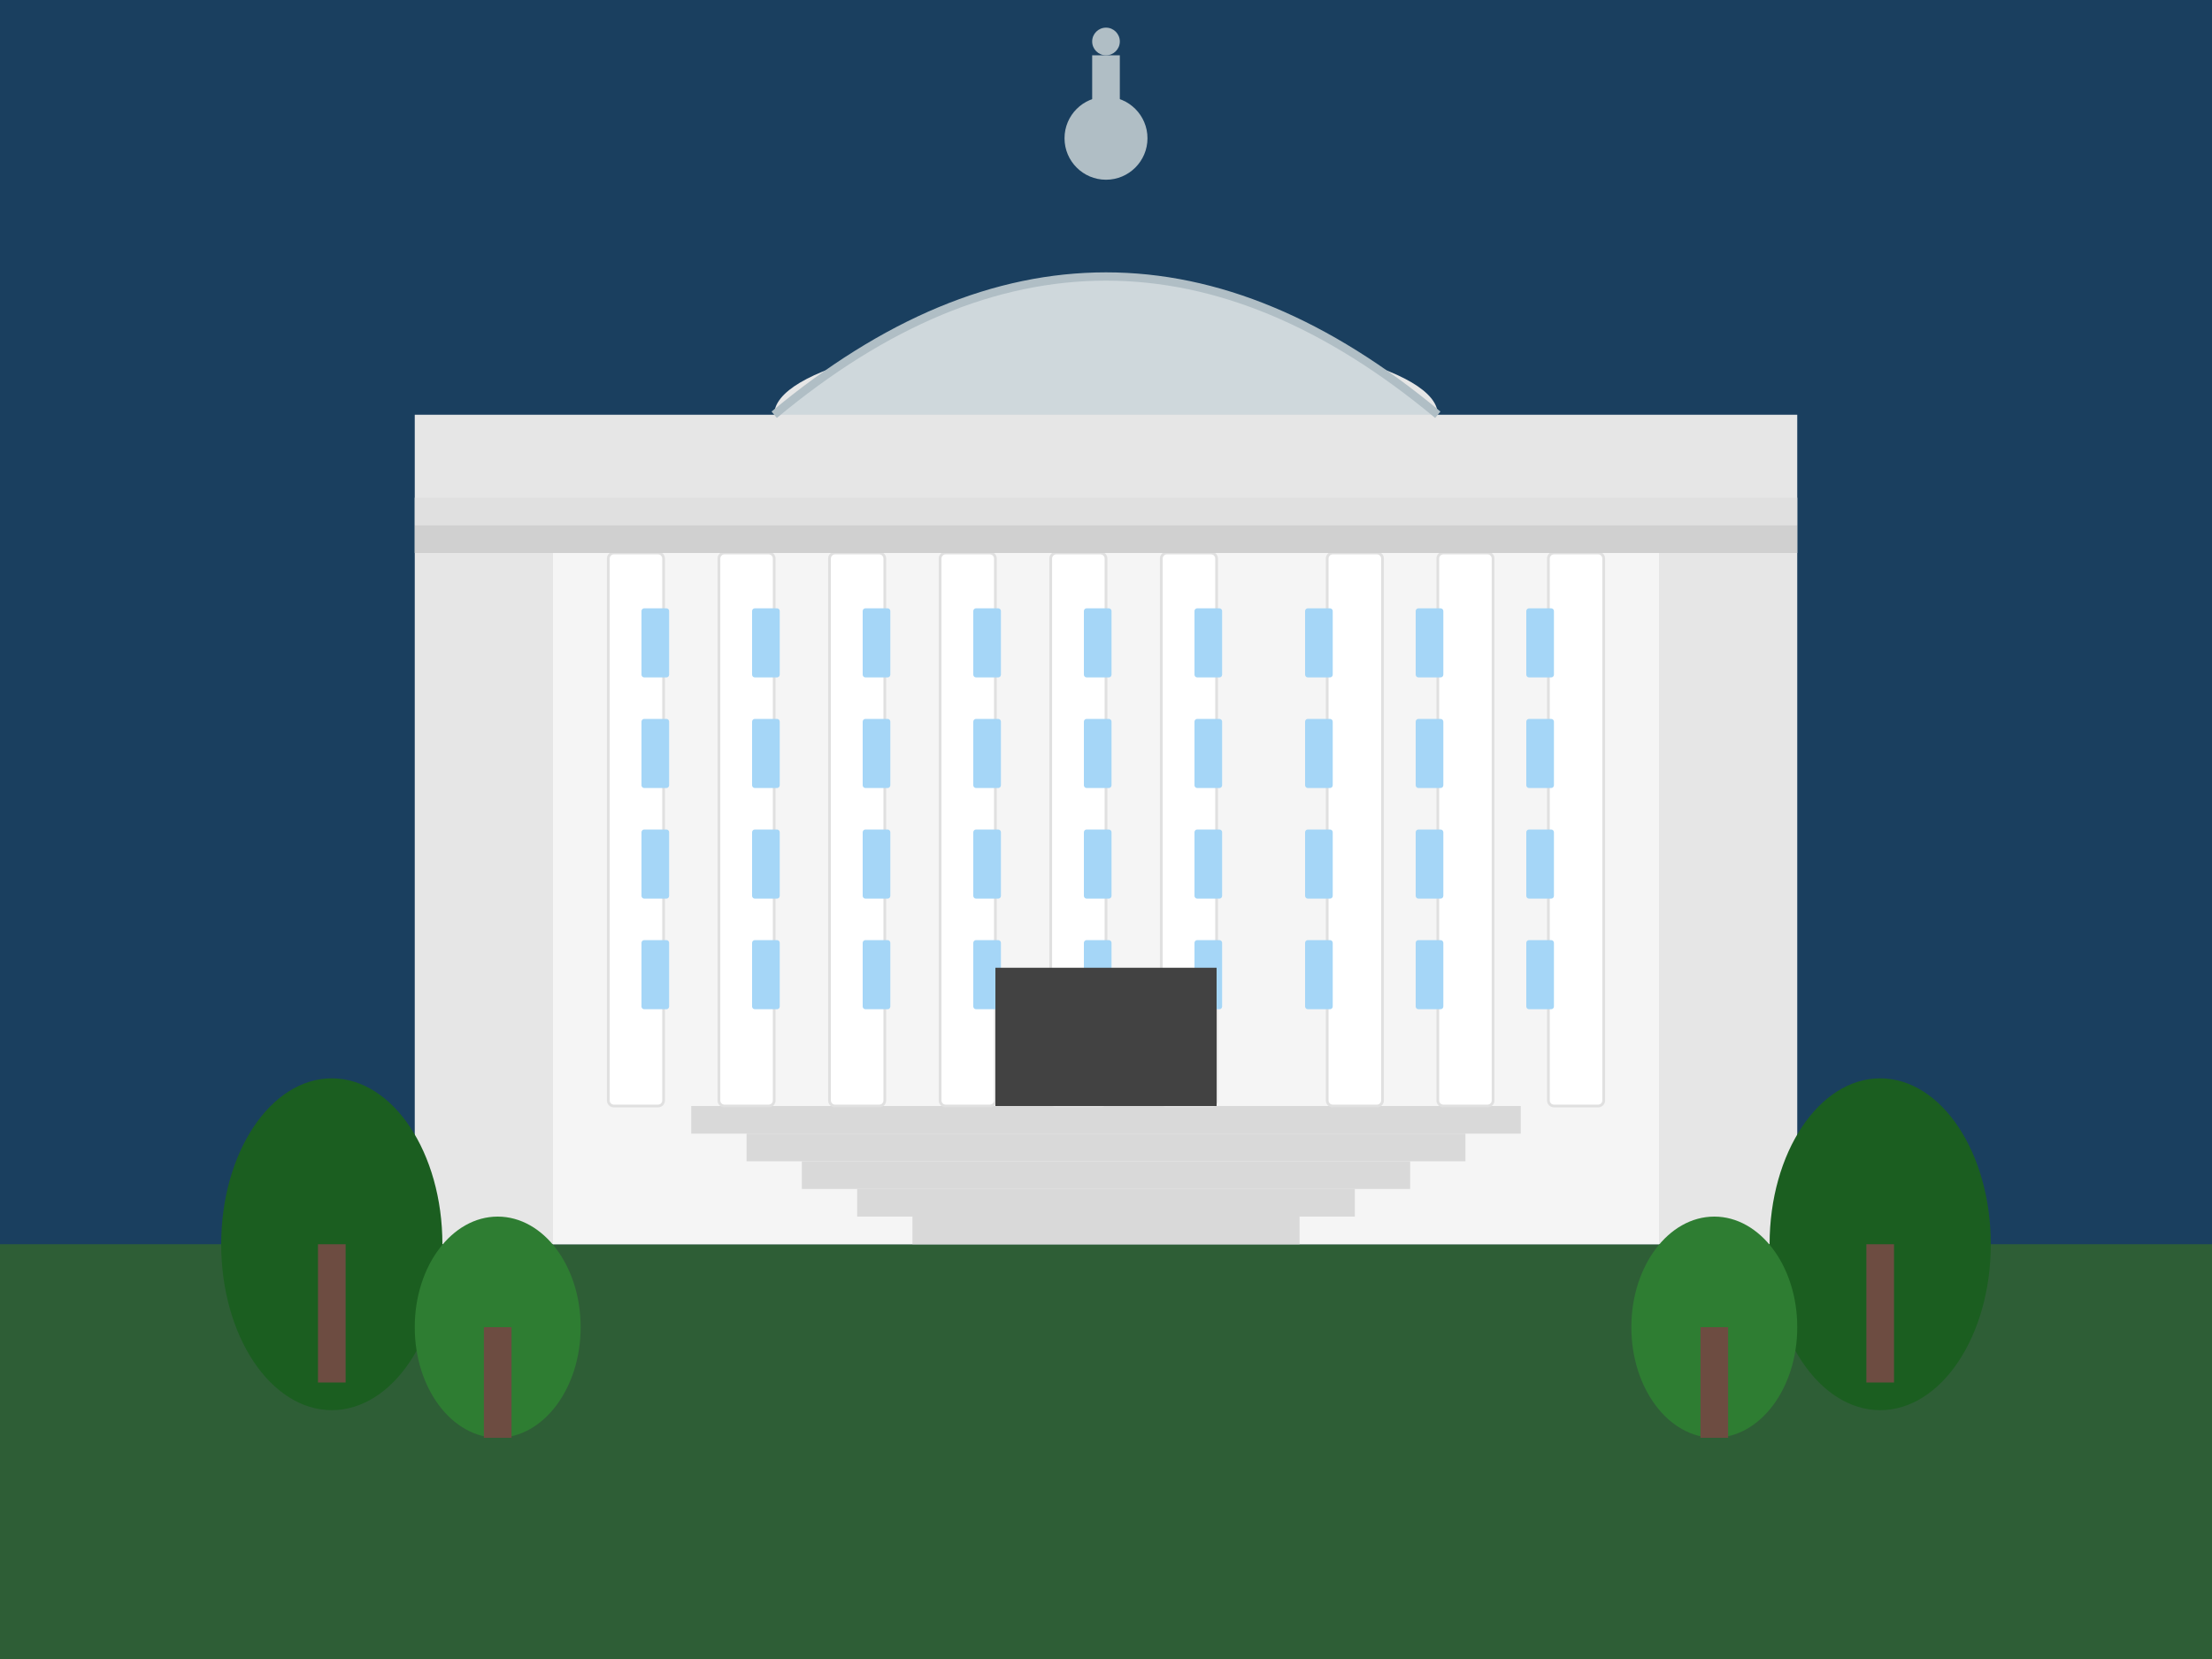
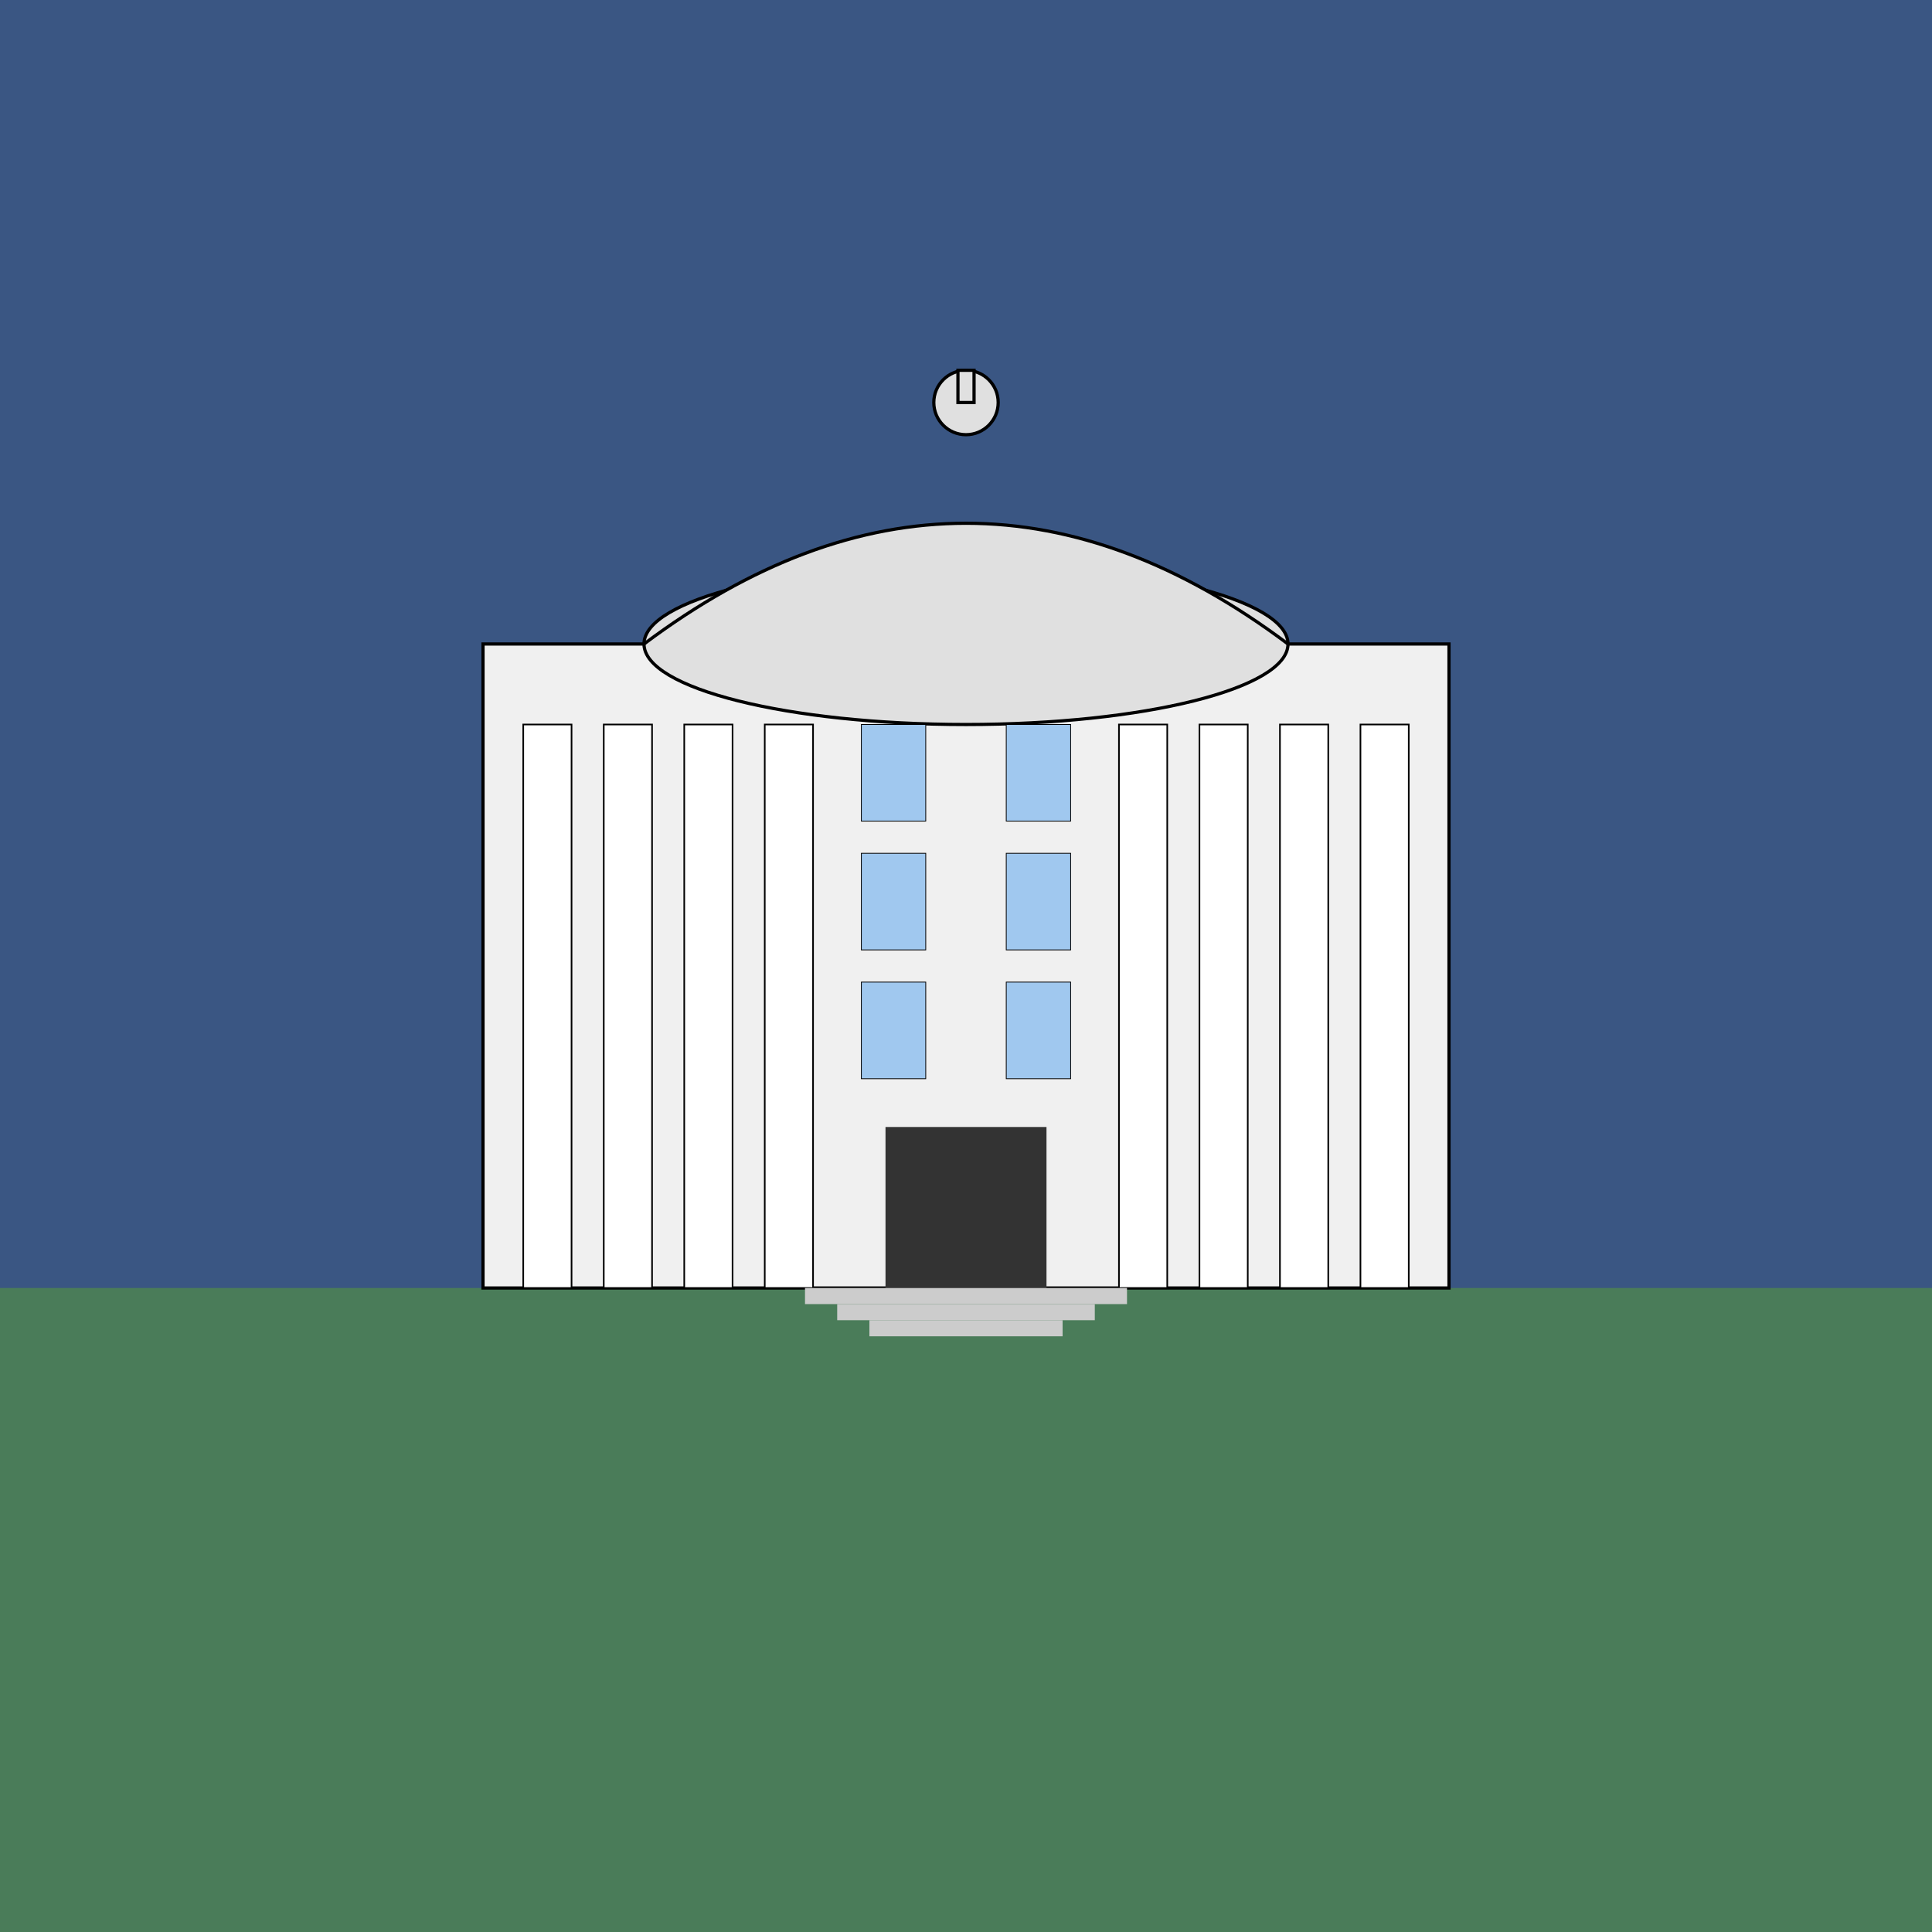
- <svg xmlns="http://www.w3.org/2000/svg" width="800" height="600" viewBox="0 0 800 600">
-   <rect width="800" height="600" fill="#1a3f5f" />
-   <rect y="450" width="800" height="150" fill="#2e5e36" />
-   <rect x="150" y="150" width="500" height="300" fill="#e6e6e6" />
-   <ellipse cx="400" cy="150" rx="120" ry="30" fill="#e6e6e6" />
-   <path d="M 280,150 Q 400,50 520,150" fill="#cfd8dc" stroke="#b0bec5" stroke-width="3" />
-   <circle cx="400" cy="50" r="15" fill="#b0bec5" />
-   <rect x="395" y="20" width="10" height="30" fill="#b0bec5" />
-   <circle cx="400" cy="15" r="5" fill="#b0bec5" />
-   <rect x="200" y="200" width="400" height="250" fill="#f5f5f5" />
-   <rect x="250" y="400" width="300" height="10" fill="#d9d9d9" />
-   <rect x="270" y="410" width="260" height="10" fill="#d9d9d9" />
-   <rect x="290" y="420" width="220" height="10" fill="#d9d9d9" />
-   <rect x="310" y="430" width="180" height="10" fill="#d9d9d9" />
-   <rect x="330" y="440" width="140" height="10" fill="#d9d9d9" />
-   <g fill="#ffffff" stroke="#e0e0e0" stroke-width="1">
-     <rect x="220" y="200" width="20" height="200" rx="2" />
-     <rect x="260" y="200" width="20" height="200" rx="2" />
-     <rect x="300" y="200" width="20" height="200" rx="2" />
-     <rect x="480" y="200" width="20" height="200" rx="2" />
-     <rect x="520" y="200" width="20" height="200" rx="2" />
-     <rect x="560" y="200" width="20" height="200" rx="2" />
-     <rect x="340" y="200" width="20" height="200" rx="2" />
-     <rect x="380" y="200" width="20" height="200" rx="2" />
-     <rect x="420" y="200" width="20" height="200" rx="2" />
-   </g>
-   <g fill="#a5d6f7">
-     <rect x="232" y="220" width="10" height="25" rx="1" />
-     <rect x="232" y="260" width="10" height="25" rx="1" />
-     <rect x="232" y="300" width="10" height="25" rx="1" />
-     <rect x="232" y="340" width="10" height="25" rx="1" />
-     <rect x="272" y="220" width="10" height="25" rx="1" />
-     <rect x="272" y="260" width="10" height="25" rx="1" />
-     <rect x="272" y="300" width="10" height="25" rx="1" />
-     <rect x="272" y="340" width="10" height="25" rx="1" />
-     <rect x="312" y="220" width="10" height="25" rx="1" />
-     <rect x="312" y="260" width="10" height="25" rx="1" />
-     <rect x="312" y="300" width="10" height="25" rx="1" />
-     <rect x="312" y="340" width="10" height="25" rx="1" />
-     <rect x="352" y="220" width="10" height="25" rx="1" />
-     <rect x="352" y="260" width="10" height="25" rx="1" />
-     <rect x="352" y="300" width="10" height="25" rx="1" />
-     <rect x="352" y="340" width="10" height="25" rx="1" />
-     <rect x="392" y="220" width="10" height="25" rx="1" />
-     <rect x="392" y="260" width="10" height="25" rx="1" />
-     <rect x="392" y="300" width="10" height="25" rx="1" />
-     <rect x="392" y="340" width="10" height="25" rx="1" />
-     <rect x="432" y="220" width="10" height="25" rx="1" />
-     <rect x="432" y="260" width="10" height="25" rx="1" />
-     <rect x="432" y="300" width="10" height="25" rx="1" />
-     <rect x="432" y="340" width="10" height="25" rx="1" />
-     <rect x="472" y="220" width="10" height="25" rx="1" />
-     <rect x="472" y="260" width="10" height="25" rx="1" />
-     <rect x="472" y="300" width="10" height="25" rx="1" />
-     <rect x="472" y="340" width="10" height="25" rx="1" />
-     <rect x="512" y="220" width="10" height="25" rx="1" />
-     <rect x="512" y="260" width="10" height="25" rx="1" />
-     <rect x="512" y="300" width="10" height="25" rx="1" />
-     <rect x="512" y="340" width="10" height="25" rx="1" />
-     <rect x="552" y="220" width="10" height="25" rx="1" />
-     <rect x="552" y="260" width="10" height="25" rx="1" />
-     <rect x="552" y="300" width="10" height="25" rx="1" />
-     <rect x="552" y="340" width="10" height="25" rx="1" />
-   </g>
-   <rect x="360" y="350" width="80" height="50" fill="#424242" />
-   <rect x="150" y="180" width="500" height="10" fill="#e0e0e0" />
-   <rect x="150" y="190" width="500" height="10" fill="#d0d0d0" />
-   <g>
-     <ellipse cx="120" cy="450" rx="40" ry="60" fill="#1b5e20" />
-     <rect x="115" y="450" width="10" height="50" fill="#6d4c41" />
-     <ellipse cx="680" cy="450" rx="40" ry="60" fill="#1b5e20" />
-     <rect x="675" y="450" width="10" height="50" fill="#6d4c41" />
-     <ellipse cx="180" cy="480" rx="30" ry="40" fill="#2e7d32" />
-     <rect x="175" y="480" width="10" height="40" fill="#6d4c41" />
-     <ellipse cx="620" cy="480" rx="30" ry="40" fill="#2e7d32" />
-     <rect x="615" y="480" width="10" height="40" fill="#6d4c41" />
-   </g>
+ <svg xmlns="http://www.w3.org/2000/svg" width="1200" height="1200" viewBox="0 0 1200 1200">
+   <style>
+     .building {fill:#f0f0f0; stroke:#000000; stroke-width:2;}
+     .dome {fill:#e0e0e0; stroke:#000000; stroke-width:2;}
+     .column {fill:#ffffff; stroke:#000000; stroke-width:1;}
+     .ground {fill:#4a7c59;}
+     .sky {fill:#3a5683;}
+     .window {fill:#a0c8ef; stroke:#000000; stroke-width:0.5;}
+   </style>
+   <rect class="sky" width="1200" height="1200" />
+   <rect class="ground" y="800" width="1200" height="400" />
+   <rect class="building" x="300" y="400" width="600" height="400" />
+   <ellipse class="dome" cx="600" cy="400" rx="200" ry="50" />
+   <path class="dome" d="M 400,400 Q 600,250 800,400" />
+   <circle class="dome" cx="600" cy="250" r="20" />
+   <rect class="dome" x="595" y="230" width="10" height="20" />
+   <rect class="column" x="325" y="450" width="30" height="350" />
+   <rect class="column" x="375" y="450" width="30" height="350" />
+   <rect class="column" x="425" y="450" width="30" height="350" />
+   <rect class="column" x="475" y="450" width="30" height="350" />
+   <rect class="column" x="695" y="450" width="30" height="350" />
+   <rect class="column" x="745" y="450" width="30" height="350" />
+   <rect class="column" x="795" y="450" width="30" height="350" />
+   <rect class="column" x="845" y="450" width="30" height="350" />
+   <rect class="window" x="535" y="450" width="40" height="60" />
+   <rect class="window" x="625" y="450" width="40" height="60" />
+   <rect class="window" x="535" y="530" width="40" height="60" />
+   <rect class="window" x="625" y="530" width="40" height="60" />
+   <rect class="window" x="535" y="610" width="40" height="60" />
+   <rect class="window" x="625" y="610" width="40" height="60" />
+   <rect x="550" y="700" width="100" height="100" fill="#333333" />
+   <rect x="500" y="800" width="200" height="10" fill="#cccccc" />
+   <rect x="520" y="810" width="160" height="10" fill="#cccccc" />
+   <rect x="540" y="820" width="120" height="10" fill="#cccccc" />
</svg>
